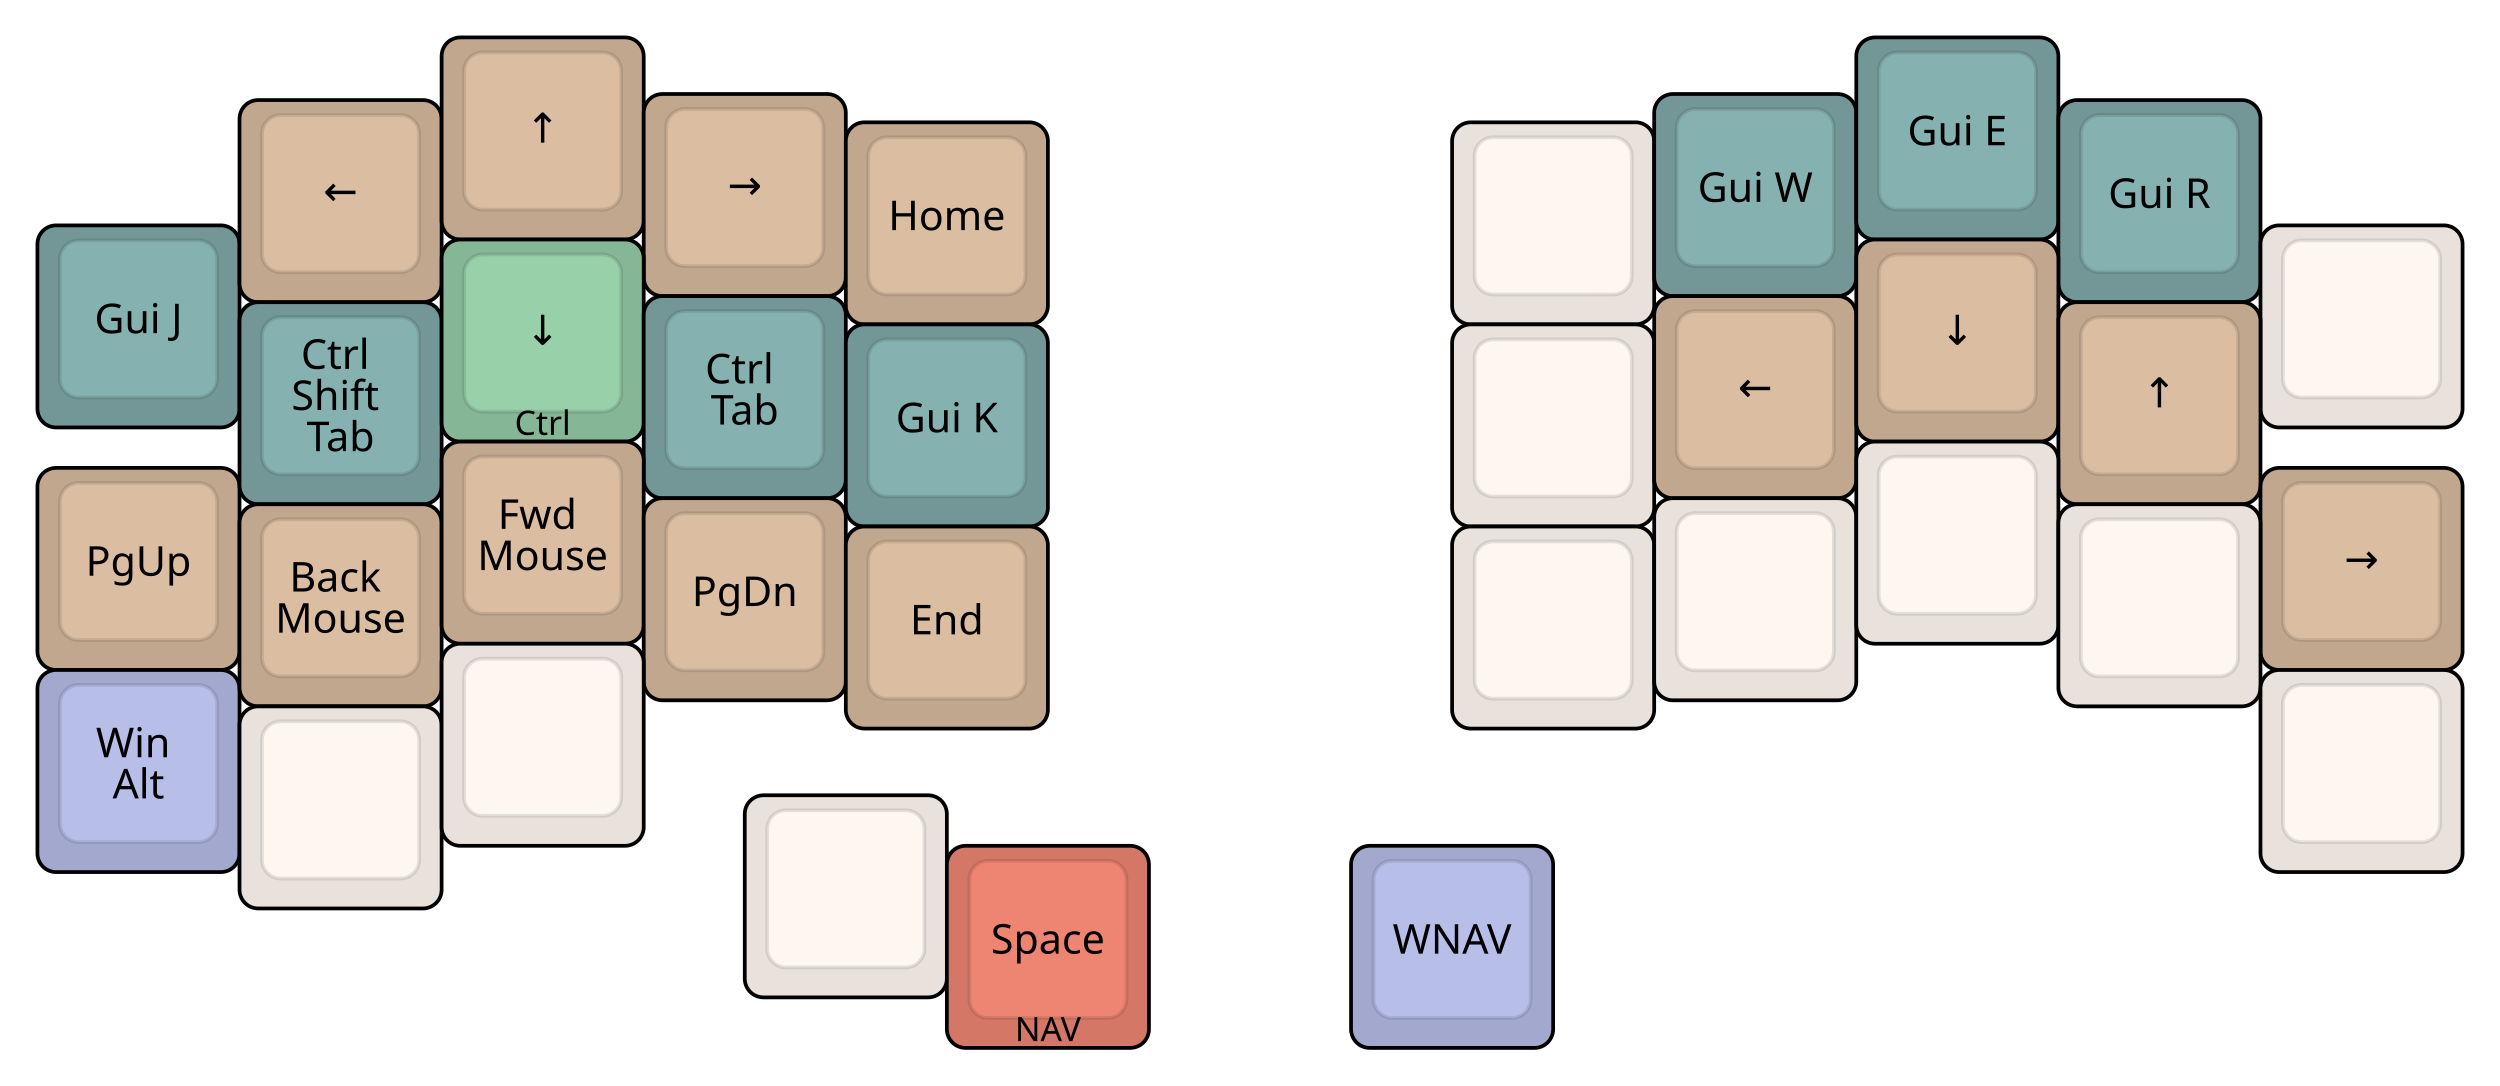
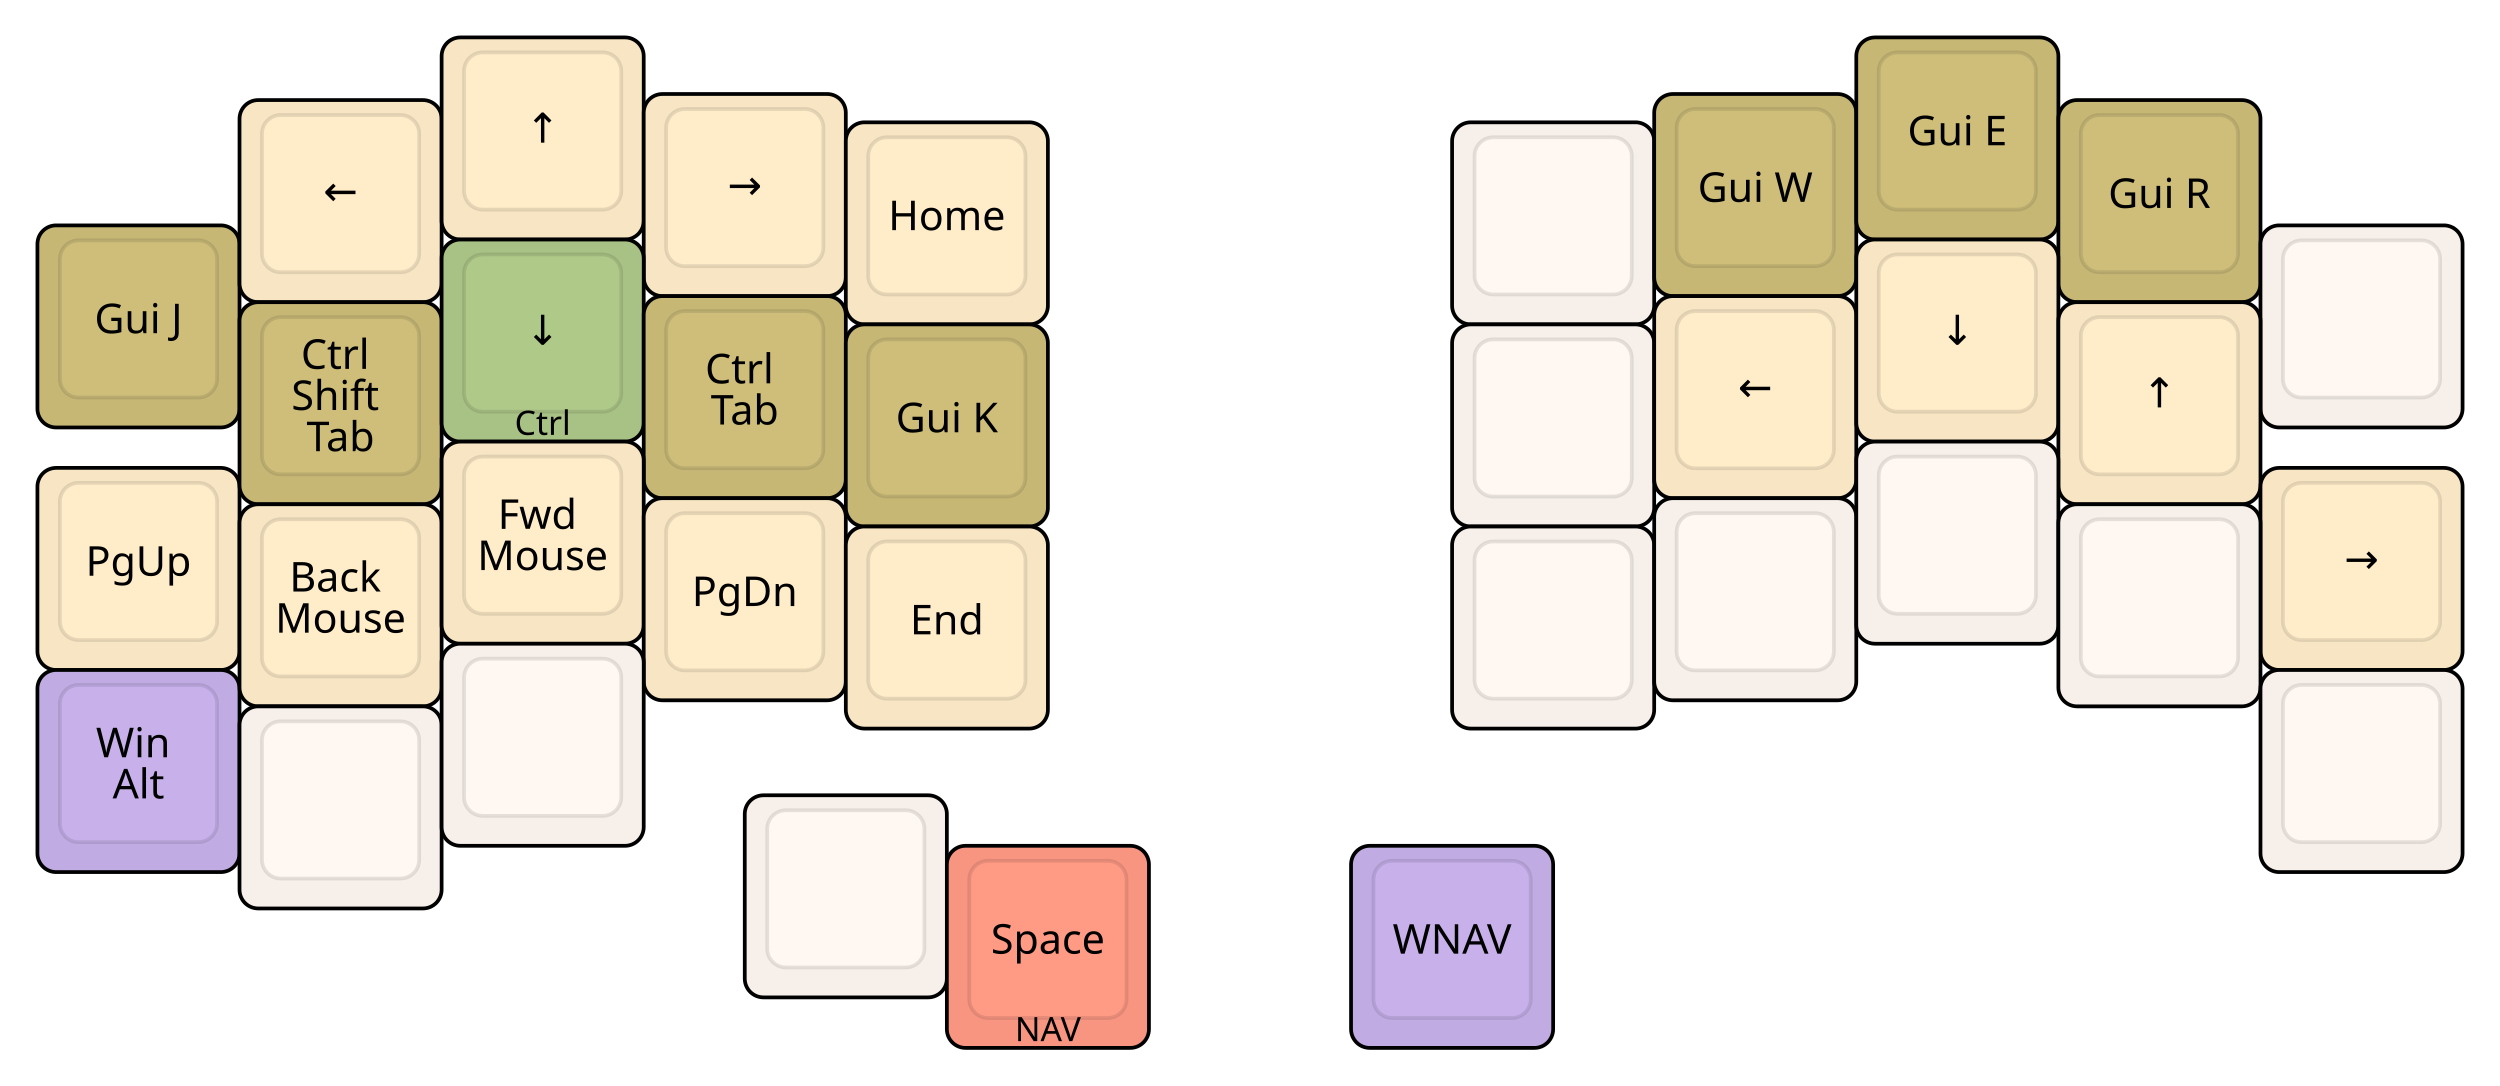
<svg xmlns="http://www.w3.org/2000/svg" width="668px" height="290x" viewBox="0 0 668 290">
  <style type="text/css">
    .keycap .border { stroke: black; stroke-width: 1; }
    .keycap .inner.border { stroke: rgba(0,0,0,.1); }
    .keycap { font-family: sans-serif; font-size: 11px}
    .keycap .sub { font-size: 9px}
  </style>
  <g class="keycap mod_implicit">
-     <rect x="10" y="60.22" width="54" height="54" rx="5" fill="#739797" class="outer border" />
-     <rect x="16" y="64.22" width="42" height="42" rx="5" fill="#86b1b1" class="inner border" />
+     <rect x="10" y="60.22" width="54" height="54" rx="5" fill="#c6b775" class="outer border" />
+     <rect x="16" y="64.22" width="42" height="42" rx="5" fill="#cebe7a" class="inner border" />
    <text x="37" y="85.22" text-anchor="middle" dominant-baseline="middle" class="main">
      <tspan x="37" dy="0">Gui J</tspan>
    </text>
  </g>
  <g class="keycap default">
-     <rect x="64" y="26.74" width="54" height="54" rx="5" fill="#c1a78e" class="outer border" />
-     <rect x="70" y="30.74" width="42" height="42" rx="5" fill="#dbbda1" class="inner border" />
+     <rect x="64" y="26.74" width="54" height="54" rx="5" fill="#f7e5c3" class="outer border" />
+     <rect x="70" y="30.74" width="42" height="42" rx="5" fill="#ffecc9" class="inner border" />
    <text x="91" y="51.74" text-anchor="middle" dominant-baseline="middle" class="main">
      <tspan x="91" dy="0">←</tspan>
    </text>
  </g>
  <g class="keycap default">
-     <rect x="118" y="10" width="54" height="54" rx="5" fill="#c1a78e" class="outer border" />
-     <rect x="124" y="14" width="42" height="42" rx="5" fill="#dbbda1" class="inner border" />
+     <rect x="118" y="10" width="54" height="54" rx="5" fill="#f7e5c3" class="outer border" />
+     <rect x="124" y="14" width="42" height="42" rx="5" fill="#ffecc9" class="inner border" />
    <text x="145" y="35" text-anchor="middle" dominant-baseline="middle" class="main">
      <tspan x="145" dy="0">↑</tspan>
    </text>
  </g>
  <g class="keycap default">
-     <rect x="172" y="25.12" width="54" height="54" rx="5" fill="#c1a78e" class="outer border" />
-     <rect x="178" y="29.12" width="42" height="42" rx="5" fill="#dbbda1" class="inner border" />
+     <rect x="172" y="25.12" width="54" height="54" rx="5" fill="#f7e5c3" class="outer border" />
+     <rect x="178" y="29.12" width="42" height="42" rx="5" fill="#ffecc9" class="inner border" />
    <text x="199" y="50.12" text-anchor="middle" dominant-baseline="middle" class="main">
      <tspan x="199" dy="0">→</tspan>
    </text>
  </g>
  <g class="keycap default">
-     <rect x="226" y="32.68" width="54" height="54" rx="5" fill="#c1a78e" class="outer border" />
-     <rect x="232" y="36.68" width="42" height="42" rx="5" fill="#dbbda1" class="inner border" />
+     <rect x="226" y="32.68" width="54" height="54" rx="5" fill="#f7e5c3" class="outer border" />
+     <rect x="232" y="36.68" width="42" height="42" rx="5" fill="#ffecc9" class="inner border" />
    <text x="253" y="57.68" text-anchor="middle" dominant-baseline="middle" class="main">
      <tspan x="253" dy="0">Home</tspan>
    </text>
  </g>
  <g class="keycap blank">
-     <rect x="388" y="32.68" width="54" height="54" rx="5" fill="#e9e1db" class="outer border" />
-     <rect x="394" y="36.68" width="42" height="42" rx="5" fill="#fff6f0" class="inner border" />
-   </g>
-   <g class="keycap mod_implicit">
-     <rect x="442" y="25.12" width="54" height="54" rx="5" fill="#739797" class="outer border" />
-     <rect x="448" y="29.12" width="42" height="42" rx="5" fill="#86b1b1" class="inner border" />
+     <rect x="388" y="32.68" width="54" height="54" rx="5" fill="#f7f0ea" class="outer border" />
+     <rect x="394" y="36.68" width="42" height="42" rx="5" fill="#fff7f1" class="inner border" />
+   </g>
+   <g class="keycap mod_implicit">
+     <rect x="442" y="25.12" width="54" height="54" rx="5" fill="#c6b775" class="outer border" />
+     <rect x="448" y="29.12" width="42" height="42" rx="5" fill="#cebe7a" class="inner border" />
    <text x="469" y="50.12" text-anchor="middle" dominant-baseline="middle" class="main">
      <tspan x="469" dy="0">Gui W</tspan>
    </text>
  </g>
  <g class="keycap mod_implicit">
-     <rect x="496" y="10" width="54" height="54" rx="5" fill="#739797" class="outer border" />
-     <rect x="502" y="14" width="42" height="42" rx="5" fill="#86b1b1" class="inner border" />
+     <rect x="496" y="10" width="54" height="54" rx="5" fill="#c6b775" class="outer border" />
+     <rect x="502" y="14" width="42" height="42" rx="5" fill="#cebe7a" class="inner border" />
    <text x="523" y="35" text-anchor="middle" dominant-baseline="middle" class="main">
      <tspan x="523" dy="0">Gui E</tspan>
    </text>
  </g>
  <g class="keycap mod_implicit">
-     <rect x="550" y="26.74" width="54" height="54" rx="5" fill="#739797" class="outer border" />
-     <rect x="556" y="30.74" width="42" height="42" rx="5" fill="#86b1b1" class="inner border" />
+     <rect x="550" y="26.74" width="54" height="54" rx="5" fill="#c6b775" class="outer border" />
+     <rect x="556" y="30.74" width="42" height="42" rx="5" fill="#cebe7a" class="inner border" />
    <text x="577" y="51.74" text-anchor="middle" dominant-baseline="middle" class="main">
      <tspan x="577" dy="0">Gui R</tspan>
    </text>
  </g>
  <g class="keycap blank">
-     <rect x="604" y="60.22" width="54" height="54" rx="5" fill="#e9e1db" class="outer border" />
-     <rect x="610" y="64.22" width="42" height="42" rx="5" fill="#fff6f0" class="inner border" />
-   </g>
-   <g class="keycap default">
-     <rect x="10" y="125.02" width="54" height="54" rx="5" fill="#c1a78e" class="outer border" />
-     <rect x="16" y="129.02" width="42" height="42" rx="5" fill="#dbbda1" class="inner border" />
+     <rect x="604" y="60.22" width="54" height="54" rx="5" fill="#f7f0ea" class="outer border" />
+     <rect x="610" y="64.22" width="42" height="42" rx="5" fill="#fff7f1" class="inner border" />
+   </g>
+   <g class="keycap default">
+     <rect x="10" y="125.02" width="54" height="54" rx="5" fill="#f7e5c3" class="outer border" />
+     <rect x="16" y="129.02" width="42" height="42" rx="5" fill="#ffecc9" class="inner border" />
    <text x="37" y="150.02" text-anchor="middle" dominant-baseline="middle" class="main">
      <tspan x="37" dy="0">PgUp</tspan>
    </text>
  </g>
  <g class="keycap mod_implicit">
-     <rect x="64" y="80.74" width="54" height="54" rx="5" fill="#739797" class="outer border" />
-     <rect x="70" y="84.74" width="42" height="42" rx="5" fill="#86b1b1" class="inner border" />
+     <rect x="64" y="80.74" width="54" height="54" rx="5" fill="#c6b775" class="outer border" />
+     <rect x="70" y="84.74" width="42" height="42" rx="5" fill="#cebe7a" class="inner border" />
    <text x="91" y="94.74" text-anchor="middle" dominant-baseline="middle" class="main">
      <tspan x="91" dy="0">Ctrl</tspan>
      <tspan x="91" dy="11">Shift</tspan>
      <tspan x="91" dy="11">Tab</tspan>
    </text>
  </g>
  <g class="keycap mod_down">
-     <rect x="118" y="64" width="54" height="54" rx="5" fill="#85b695" class="outer border" />
-     <rect x="124" y="68" width="42" height="42" rx="5" fill="#98d0aa" class="inner border" />
+     <rect x="118" y="64" width="54" height="54" rx="5" fill="#a8c184" class="outer border" />
+     <rect x="124" y="68" width="42" height="42" rx="5" fill="#afc989" class="inner border" />
    <text x="145" y="89" text-anchor="middle" dominant-baseline="middle" class="main">
      <tspan x="145" dy="0">↓</tspan>
    </text>
    <text x="145" y="116.2" text-anchor="middle" class="sub">Ctrl</text>
  </g>
  <g class="keycap mod_implicit">
-     <rect x="172" y="79.12" width="54" height="54" rx="5" fill="#739797" class="outer border" />
-     <rect x="178" y="83.12" width="42" height="42" rx="5" fill="#86b1b1" class="inner border" />
+     <rect x="172" y="79.12" width="54" height="54" rx="5" fill="#c6b775" class="outer border" />
+     <rect x="178" y="83.12" width="42" height="42" rx="5" fill="#cebe7a" class="inner border" />
    <text x="199" y="98.62" text-anchor="middle" dominant-baseline="middle" class="main">
      <tspan x="199" dy="0">Ctrl</tspan>
      <tspan x="199" dy="11">Tab</tspan>
    </text>
  </g>
  <g class="keycap mod_implicit">
-     <rect x="226" y="86.68" width="54" height="54" rx="5" fill="#739797" class="outer border" />
-     <rect x="232" y="90.68" width="42" height="42" rx="5" fill="#86b1b1" class="inner border" />
+     <rect x="226" y="86.68" width="54" height="54" rx="5" fill="#c6b775" class="outer border" />
+     <rect x="232" y="90.68" width="42" height="42" rx="5" fill="#cebe7a" class="inner border" />
    <text x="253" y="111.68" text-anchor="middle" dominant-baseline="middle" class="main">
      <tspan x="253" dy="0">Gui K</tspan>
    </text>
  </g>
  <g class="keycap blank">
-     <rect x="388" y="86.68" width="54" height="54" rx="5" fill="#e9e1db" class="outer border" />
-     <rect x="394" y="90.68" width="42" height="42" rx="5" fill="#fff6f0" class="inner border" />
-   </g>
-   <g class="keycap default">
-     <rect x="442" y="79.12" width="54" height="54" rx="5" fill="#c1a78e" class="outer border" />
-     <rect x="448" y="83.12" width="42" height="42" rx="5" fill="#dbbda1" class="inner border" />
+     <rect x="388" y="86.68" width="54" height="54" rx="5" fill="#f7f0ea" class="outer border" />
+     <rect x="394" y="90.68" width="42" height="42" rx="5" fill="#fff7f1" class="inner border" />
+   </g>
+   <g class="keycap default">
+     <rect x="442" y="79.12" width="54" height="54" rx="5" fill="#f7e5c3" class="outer border" />
+     <rect x="448" y="83.12" width="42" height="42" rx="5" fill="#ffecc9" class="inner border" />
    <text x="469" y="104.12" text-anchor="middle" dominant-baseline="middle" class="main">
      <tspan x="469" dy="0">←</tspan>
    </text>
  </g>
  <g class="keycap default">
-     <rect x="496" y="64" width="54" height="54" rx="5" fill="#c1a78e" class="outer border" />
-     <rect x="502" y="68" width="42" height="42" rx="5" fill="#dbbda1" class="inner border" />
+     <rect x="496" y="64" width="54" height="54" rx="5" fill="#f7e5c3" class="outer border" />
+     <rect x="502" y="68" width="42" height="42" rx="5" fill="#ffecc9" class="inner border" />
    <text x="523" y="89" text-anchor="middle" dominant-baseline="middle" class="main">
      <tspan x="523" dy="0">↓</tspan>
    </text>
  </g>
  <g class="keycap default">
-     <rect x="550" y="80.74" width="54" height="54" rx="5" fill="#c1a78e" class="outer border" />
-     <rect x="556" y="84.74" width="42" height="42" rx="5" fill="#dbbda1" class="inner border" />
+     <rect x="550" y="80.74" width="54" height="54" rx="5" fill="#f7e5c3" class="outer border" />
+     <rect x="556" y="84.74" width="42" height="42" rx="5" fill="#ffecc9" class="inner border" />
    <text x="577" y="105.74" text-anchor="middle" dominant-baseline="middle" class="main">
      <tspan x="577" dy="0">↑</tspan>
    </text>
  </g>
  <g class="keycap default">
-     <rect x="604" y="125.02" width="54" height="54" rx="5" fill="#c1a78e" class="outer border" />
-     <rect x="610" y="129.02" width="42" height="42" rx="5" fill="#dbbda1" class="inner border" />
+     <rect x="604" y="125.02" width="54" height="54" rx="5" fill="#f7e5c3" class="outer border" />
+     <rect x="610" y="129.02" width="42" height="42" rx="5" fill="#ffecc9" class="inner border" />
    <text x="631" y="150.02" text-anchor="middle" dominant-baseline="middle" class="main">
      <tspan x="631" dy="0">→</tspan>
    </text>
  </g>
  <g class="keycap layer_down">
-     <rect x="10" y="179.02" width="54" height="54" rx="5" fill="#a3a9ce" class="outer border" />
-     <rect x="16" y="183.02" width="42" height="42" rx="5" fill="#b7bee8" class="inner border" />
+     <rect x="10" y="179.02" width="54" height="54" rx="5" fill="#c1abe3" class="outer border" />
+     <rect x="16" y="183.02" width="42" height="42" rx="5" fill="#c8b1eb" class="inner border" />
    <text x="37" y="198.52" text-anchor="middle" dominant-baseline="middle" class="main">
      <tspan x="37" dy="0">Win</tspan>
      <tspan x="37" dy="11">Alt</tspan>
    </text>
  </g>
  <g class="keycap default">
-     <rect x="64" y="134.74" width="54" height="54" rx="5" fill="#c1a78e" class="outer border" />
-     <rect x="70" y="138.74" width="42" height="42" rx="5" fill="#dbbda1" class="inner border" />
+     <rect x="64" y="134.74" width="54" height="54" rx="5" fill="#f7e5c3" class="outer border" />
+     <rect x="70" y="138.74" width="42" height="42" rx="5" fill="#ffecc9" class="inner border" />
    <text x="91" y="154.24" text-anchor="middle" dominant-baseline="middle" class="main">
      <tspan x="91" dy="0">Back</tspan>
      <tspan x="91" dy="11">Mouse</tspan>
    </text>
  </g>
  <g class="keycap default">
-     <rect x="118" y="118" width="54" height="54" rx="5" fill="#c1a78e" class="outer border" />
-     <rect x="124" y="122" width="42" height="42" rx="5" fill="#dbbda1" class="inner border" />
+     <rect x="118" y="118" width="54" height="54" rx="5" fill="#f7e5c3" class="outer border" />
+     <rect x="124" y="122" width="42" height="42" rx="5" fill="#ffecc9" class="inner border" />
    <text x="145" y="137.5" text-anchor="middle" dominant-baseline="middle" class="main">
      <tspan x="145" dy="0">Fwd</tspan>
      <tspan x="145" dy="11">Mouse</tspan>
    </text>
  </g>
  <g class="keycap default">
-     <rect x="172" y="133.12" width="54" height="54" rx="5" fill="#c1a78e" class="outer border" />
-     <rect x="178" y="137.12" width="42" height="42" rx="5" fill="#dbbda1" class="inner border" />
+     <rect x="172" y="133.12" width="54" height="54" rx="5" fill="#f7e5c3" class="outer border" />
+     <rect x="178" y="137.12" width="42" height="42" rx="5" fill="#ffecc9" class="inner border" />
    <text x="199" y="158.12" text-anchor="middle" dominant-baseline="middle" class="main">
      <tspan x="199" dy="0">PgDn</tspan>
    </text>
  </g>
  <g class="keycap default">
-     <rect x="226" y="140.68" width="54" height="54" rx="5" fill="#c1a78e" class="outer border" />
-     <rect x="232" y="144.68" width="42" height="42" rx="5" fill="#dbbda1" class="inner border" />
+     <rect x="226" y="140.68" width="54" height="54" rx="5" fill="#f7e5c3" class="outer border" />
+     <rect x="232" y="144.68" width="42" height="42" rx="5" fill="#ffecc9" class="inner border" />
    <text x="253" y="165.68" text-anchor="middle" dominant-baseline="middle" class="main">
      <tspan x="253" dy="0">End</tspan>
    </text>
  </g>
  <g class="keycap blank">
-     <rect x="388" y="140.68" width="54" height="54" rx="5" fill="#e9e1db" class="outer border" />
-     <rect x="394" y="144.68" width="42" height="42" rx="5" fill="#fff6f0" class="inner border" />
-   </g>
-   <g class="keycap blank">
-     <rect x="442" y="133.12" width="54" height="54" rx="5" fill="#e9e1db" class="outer border" />
-     <rect x="448" y="137.12" width="42" height="42" rx="5" fill="#fff6f0" class="inner border" />
-   </g>
-   <g class="keycap blank">
-     <rect x="496" y="118" width="54" height="54" rx="5" fill="#e9e1db" class="outer border" />
-     <rect x="502" y="122" width="42" height="42" rx="5" fill="#fff6f0" class="inner border" />
-   </g>
-   <g class="keycap blank">
-     <rect x="550" y="134.74" width="54" height="54" rx="5" fill="#e9e1db" class="outer border" />
-     <rect x="556" y="138.74" width="42" height="42" rx="5" fill="#fff6f0" class="inner border" />
-   </g>
-   <g class="keycap blank">
-     <rect x="604" y="179.02" width="54" height="54" rx="5" fill="#e9e1db" class="outer border" />
-     <rect x="610" y="183.02" width="42" height="42" rx="5" fill="#fff6f0" class="inner border" />
-   </g>
-   <g class="keycap blank">
-     <rect x="64" y="188.74" width="54" height="54" rx="5" fill="#e9e1db" class="outer border" />
-     <rect x="70" y="192.74" width="42" height="42" rx="5" fill="#fff6f0" class="inner border" />
-   </g>
-   <g class="keycap blank">
-     <rect x="118" y="172" width="54" height="54" rx="5" fill="#e9e1db" class="outer border" />
-     <rect x="124" y="176" width="42" height="42" rx="5" fill="#fff6f0" class="inner border" />
-   </g>
-   <g class="keycap blank">
-     <rect x="199" y="212.5" width="54" height="54" rx="5" fill="#e9e1db" class="outer border" />
-     <rect x="205" y="216.5" width="42" height="42" rx="5" fill="#fff6f0" class="inner border" />
+     <rect x="388" y="140.68" width="54" height="54" rx="5" fill="#f7f0ea" class="outer border" />
+     <rect x="394" y="144.68" width="42" height="42" rx="5" fill="#fff7f1" class="inner border" />
+   </g>
+   <g class="keycap blank">
+     <rect x="442" y="133.12" width="54" height="54" rx="5" fill="#f7f0ea" class="outer border" />
+     <rect x="448" y="137.12" width="42" height="42" rx="5" fill="#fff7f1" class="inner border" />
+   </g>
+   <g class="keycap blank">
+     <rect x="496" y="118" width="54" height="54" rx="5" fill="#f7f0ea" class="outer border" />
+     <rect x="502" y="122" width="42" height="42" rx="5" fill="#fff7f1" class="inner border" />
+   </g>
+   <g class="keycap blank">
+     <rect x="550" y="134.74" width="54" height="54" rx="5" fill="#f7f0ea" class="outer border" />
+     <rect x="556" y="138.74" width="42" height="42" rx="5" fill="#fff7f1" class="inner border" />
+   </g>
+   <g class="keycap blank">
+     <rect x="604" y="179.02" width="54" height="54" rx="5" fill="#f7f0ea" class="outer border" />
+     <rect x="610" y="183.02" width="42" height="42" rx="5" fill="#fff7f1" class="inner border" />
+   </g>
+   <g class="keycap blank">
+     <rect x="64" y="188.74" width="54" height="54" rx="5" fill="#f7f0ea" class="outer border" />
+     <rect x="70" y="192.74" width="42" height="42" rx="5" fill="#fff7f1" class="inner border" />
+   </g>
+   <g class="keycap blank">
+     <rect x="118" y="172" width="54" height="54" rx="5" fill="#f7f0ea" class="outer border" />
+     <rect x="124" y="176" width="42" height="42" rx="5" fill="#fff7f1" class="inner border" />
+   </g>
+   <g class="keycap blank">
+     <rect x="199" y="212.5" width="54" height="54" rx="5" fill="#f7f0ea" class="outer border" />
+     <rect x="205" y="216.5" width="42" height="42" rx="5" fill="#fff7f1" class="inner border" />
  </g>
  <g class="keycap active_layer">
-     <rect x="253" y="226" width="54" height="54" rx="5" fill="#d47766" class="outer border" />
-     <rect x="259" y="230" width="42" height="42" rx="5" fill="#ee8572" class="inner border" />
+     <rect x="253" y="226" width="54" height="54" rx="5" fill="#f79581" class="outer border" />
+     <rect x="259" y="230" width="42" height="42" rx="5" fill="#ff9a85" class="inner border" />
    <text x="280" y="251" text-anchor="middle" dominant-baseline="middle" class="main">
      <tspan x="280" dy="0">Space</tspan>
    </text>
    <text x="280" y="278.2" text-anchor="middle" class="sub">NAV</text>
  </g>
  <g class="keycap layer_down">
-     <rect x="361" y="226" width="54" height="54" rx="5" fill="#a3a9ce" class="outer border" />
-     <rect x="367" y="230" width="42" height="42" rx="5" fill="#b7bee8" class="inner border" />
+     <rect x="361" y="226" width="54" height="54" rx="5" fill="#c1abe3" class="outer border" />
+     <rect x="367" y="230" width="42" height="42" rx="5" fill="#c8b1eb" class="inner border" />
    <text x="388" y="251" text-anchor="middle" dominant-baseline="middle" class="main">
      <tspan x="388" dy="0">WNAV</tspan>
    </text>
  </g>
</svg>
